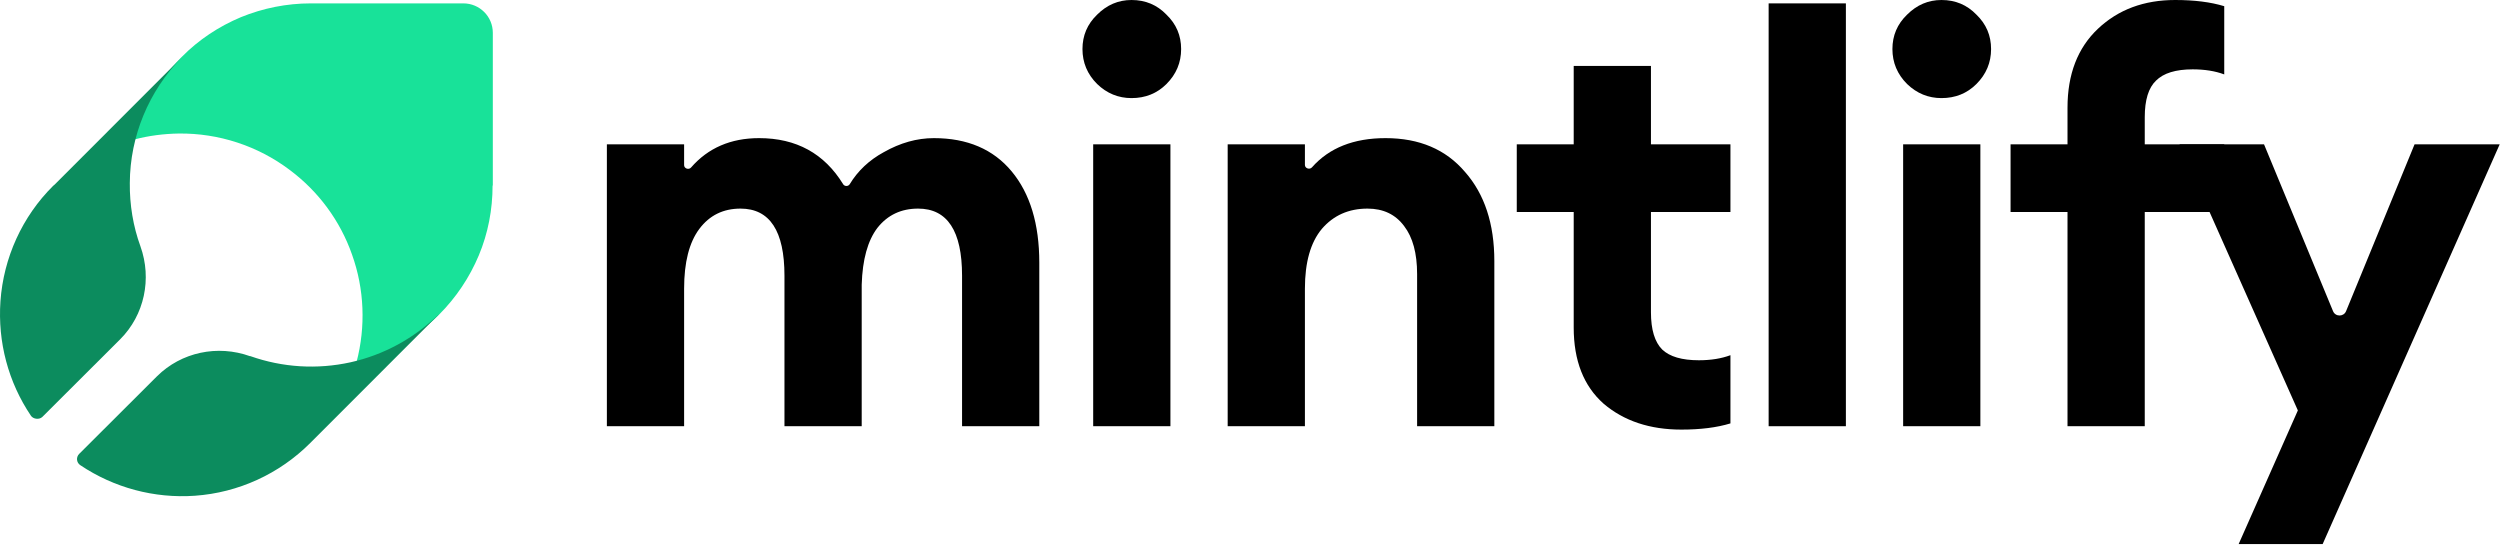
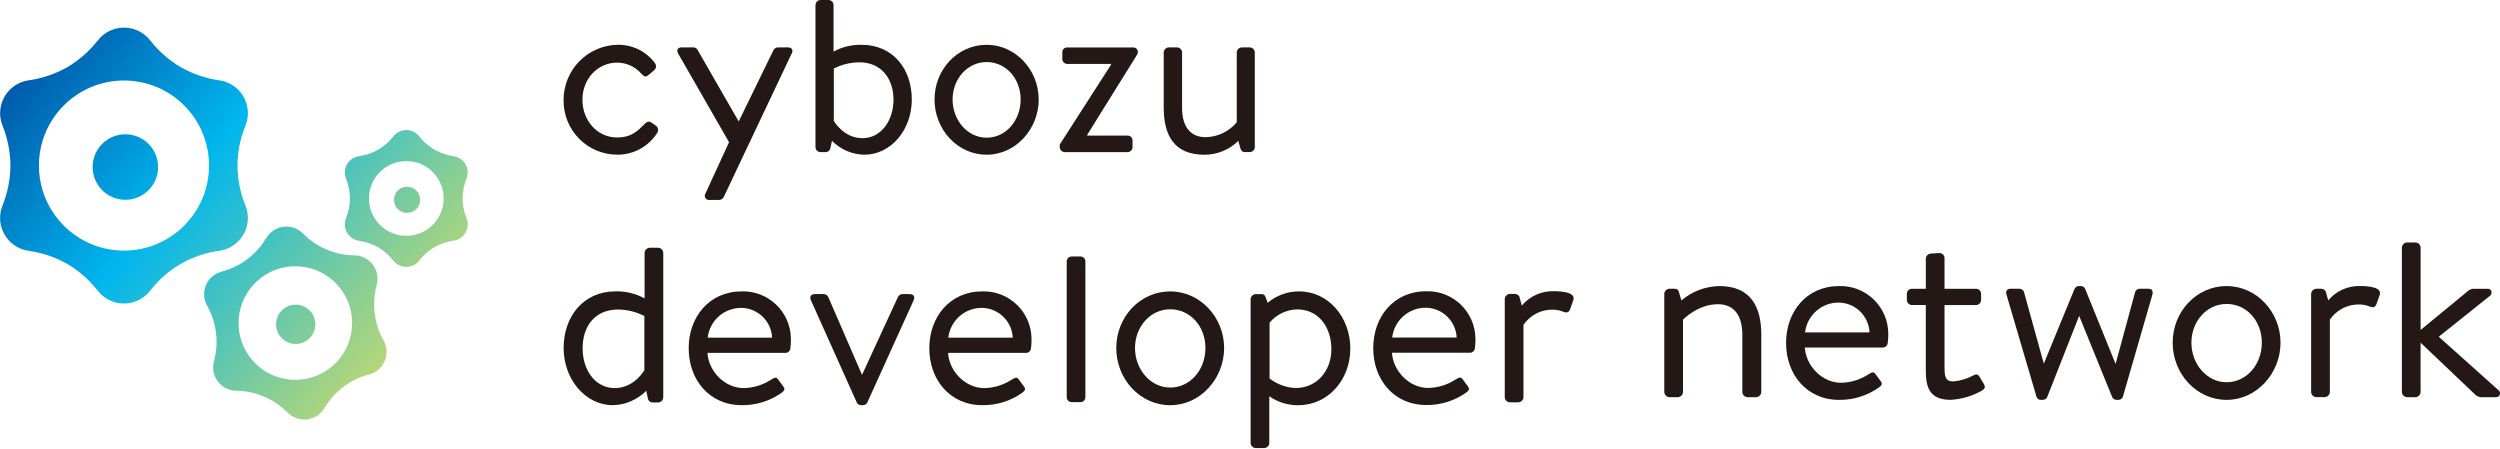
- <svg xmlns="http://www.w3.org/2000/svg" width="1682" height="367" viewBox="0 0 1682 367" fill="none">
-   <path d="M1562.69 366.037H1506.17L1546 276.14L1466.34 97.105H1523.24L1569.66 209.337C1571.28 213.26 1576.84 213.253 1578.45 209.325L1624.52 97.105H1681.79L1562.69 366.037Z" fill="black" />
-   <path d="M1391.02 286.761V142.622H1352.71V97.104H1391.02V72.449C1391.02 49.943 1397.85 32.242 1411.5 19.345C1425.16 6.448 1442.48 0 1463.47 0C1476.37 0 1487.37 1.391 1496.47 4.172V50.069C1490.4 47.793 1483.32 46.656 1475.23 46.656C1463.85 46.656 1455.63 49.184 1450.57 54.242C1445.51 59.046 1442.99 67.265 1442.99 78.897V97.104H1496.47V142.622H1442.99V286.761H1391.02Z" fill="black" />
-   <path d="M1306.22 66.001C1297.37 66.001 1289.66 62.84 1283.08 56.518C1276.51 49.943 1273.22 42.104 1273.22 33C1273.22 23.897 1276.51 16.184 1283.08 9.862C1289.66 3.287 1297.37 0 1306.22 0C1315.58 0 1323.42 3.287 1329.74 9.862C1336.31 16.184 1339.6 23.897 1339.6 33C1339.6 42.104 1336.31 49.943 1329.74 56.518C1323.42 62.84 1315.58 66.001 1306.22 66.001ZM1280.43 286.761V97.104H1332.39V286.761H1280.43Z" fill="black" />
-   <path d="M1189.94 286.761V2.276H1241.91V286.761H1189.94Z" fill="black" />
-   <path d="M1131.24 289.037C1110 289.037 1092.55 283.221 1078.89 271.588C1065.49 259.703 1058.79 242.634 1058.79 220.381V142.622H1020.48V97.104H1058.79V44.38H1110.76V97.104H1164.24V142.622H1110.76V210.14C1110.76 221.772 1113.29 230.117 1118.34 235.174C1123.4 239.979 1131.62 242.381 1143 242.381C1151.09 242.381 1158.17 241.243 1164.24 238.967V284.864C1155.14 287.646 1144.14 289.037 1131.24 289.037Z" fill="black" />
-   <path d="M825.979 286.761V97.104H877.945V110.967C877.945 113.311 881.135 114.347 882.688 112.591C894.273 99.485 910.773 92.932 932.187 92.932C954.946 92.932 972.774 100.518 985.67 115.691C998.82 130.61 1005.39 150.587 1005.39 175.622V286.761H953.429V184.346C953.429 170.438 950.521 159.691 944.704 152.105C938.888 144.265 930.67 140.346 920.049 140.346C907.405 140.346 897.164 144.898 889.325 154.001C881.738 163.105 877.945 176.507 877.945 194.208V286.761H825.979Z" fill="black" />
-   <path d="M761.286 66.001C752.436 66.001 744.723 62.84 738.148 56.518C731.574 49.943 728.286 42.104 728.286 33C728.286 23.897 731.574 16.184 738.148 9.862C744.723 3.287 752.436 0 761.286 0C770.643 0 778.482 3.287 784.804 9.862C791.379 16.184 794.666 23.897 794.666 33C794.666 42.104 791.379 49.943 784.804 56.518C778.482 62.84 770.643 66.001 761.286 66.001ZM735.493 286.761V97.104H787.459V286.761H735.493Z" fill="black" />
-   <path d="M647.273 286.761V185.484C647.273 155.392 637.411 140.346 617.686 140.346C606.307 140.346 597.204 144.645 590.376 153.243C583.801 161.84 580.261 174.61 579.755 191.553V286.761H527.789V185.484C527.789 155.392 517.927 140.346 498.203 140.346C486.571 140.346 477.341 144.898 470.513 154.001C463.685 163.105 460.272 176.507 460.272 194.208V286.761H408.306V97.104H460.272V111.103C460.272 113.435 463.407 114.462 464.939 112.704C476.419 99.522 491.68 92.932 510.72 92.932C535.742 92.932 554.588 103.262 567.259 123.923C568.258 125.553 570.718 125.527 571.712 123.894C577.189 114.891 584.802 107.731 594.548 102.415C605.675 96.093 616.928 92.932 628.307 92.932C650.813 92.932 668.261 100.392 680.652 115.311C693.043 130.231 699.239 150.714 699.239 176.76V286.761H647.273Z" fill="black" />
-   <path d="M331.569 124.833V22.09C331.569 11.065 322.625 2.276 311.764 2.276H209.069C192.938 2.276 176.967 5.472 162.113 11.544C147.26 17.775 133.685 26.724 122.345 38.228L121.546 39.027C106.533 54.207 95.833 73.062 90.402 93.834C100.145 91.277 110.206 89.999 120.268 89.839C147.1 89.52 173.453 98.148 194.855 114.287C214.18 128.668 228.873 148.481 236.859 171.331C245.164 194.5 246.122 219.746 239.893 243.554C260.496 238.122 279.503 227.416 294.675 212.396L295.474 211.597C306.813 200.252 315.917 186.67 322.145 171.81C328.374 156.95 331.409 140.971 331.409 124.833H331.569Z" fill="#18E299" />
-   <path d="M87.337 123.098C87.496 91.579 100.066 61.334 122.182 38.73L36.739 124.212C36.421 124.531 36.102 124.69 35.784 125.008C14.941 145.702 2.371 173.4 0.303 202.69C-1.607 230.07 5.553 257.131 20.828 279.736C22.285 281.892 26.238 282.601 28.466 280.532L80.813 228.319C97.202 211.923 102.293 187.568 94.497 165.759C89.564 152.229 87.178 137.743 87.337 123.098Z" fill="#0C8C5E" />
-   <path d="M294.976 211.605C278.587 227.683 258.062 238.826 235.786 243.761C213.351 248.695 190.121 247.263 168.482 239.622C168.482 239.622 168.323 239.622 168.164 239.622C146.365 231.822 122.022 236.916 105.633 253.153L53.285 305.365C51.057 307.594 51.376 311.255 54.081 313.006C76.674 328.128 103.724 335.451 131.091 333.541C160.368 331.471 187.894 318.896 208.737 298.043L209.533 297.247L294.976 211.764V211.605Z" fill="#0C8C5E" />
+ <svg xmlns="http://www.w3.org/2000/svg" id="_レイヤー_2" viewBox="0 0 805.33 144.34">
+   <defs>
+     <style>.cls-1{fill:url(#_名称未設定グラデーション_240);}.cls-2{fill:#231815;}</style>
+     <linearGradient id="_名称未設定グラデーション_240" x1="15.58" y1="14" x2="129.75" y2="109.81" gradientUnits="userSpaceOnUse">
+       <stop offset="0" stop-color="#005bac" />
+       <stop offset=".42" stop-color="#00b6ee" />
+       <stop offset="1" stop-color="#b5d678" />
+     </linearGradient>
+   </defs>
+   <g id="_レイヤー_1-2">
+     <g>
+       <g>
+         <g id="_グループ_113">
+           <path id="_パス_453" class="cls-2" d="M198.91,14.43c4.74-.11,9.24,2.09,12.06,5.9,.56,.72,.44,1.75-.28,2.32-.02,.02-.04,.03-.06,.05l-1.6,1.35c-1.27,1.18-1.69,.34-2.45-.34-1.96-2.23-4.78-3.52-7.75-3.54-6.32,0-11.21,5.23-11.21,11.97s4.81,12.14,11.13,12.14c5.06,0,7-2.53,8.94-4.38,1.01-1.01,1.6-.84,2.53-.17l.93,.67c.81,.47,1.08,1.51,.61,2.32,0,.01-.02,.03-.02,.04-2.78,4.43-7.66,7.11-12.9,7.07-9.57-.02-17.31-7.8-17.29-17.37,0-.08,0-.17,0-.25-.02-9.67,7.7-17.57,17.37-17.79" />
+           <path id="_パス_454" class="cls-2" d="M218.38,17.12c-.51-1.1,0-1.86,1.26-1.86h3.71c.62,0,1.17,.37,1.43,.93l13.18,22.94,11.18-22.94c.28-.54,.82-.9,1.43-.93h3.2c1.27,0,1.86,.84,1.27,1.94l-21.87,46.2c-.27,.56-.81,.94-1.43,1.01h-3.12c-.74,.12-1.44-.38-1.57-1.12-.06-.34,.02-.7,.22-.99l7.58-16.49-16.48-28.7Z" />
+           <path id="_パス_455" class="cls-2" d="M262.7,1.6c.03-.87,.73-1.57,1.6-1.6h2.61c.87,.03,1.57,.73,1.6,1.6v15.02c2.76-1.51,5.87-2.26,9.02-2.19,10.12,0,16.19,7.76,16.19,17.62s-6.75,17.79-15.34,17.79c-3.9-.09-7.62-1.69-10.37-4.47l-.52,2.28c-.09,.74-.69,1.31-1.43,1.35h-1.77c-.87-.03-1.57-.73-1.6-1.6V1.6Zm15.09,42.92c6.15,0,10.03-5.82,10.03-12.39s-3.71-12.06-11.04-12.06c-2.85,.02-5.65,.72-8.18,2.02v16.86s3.12,5.56,9.19,5.56" />
+           <path id="_パス_456" class="cls-2" d="M317.82,14.43c9.36,0,16.78,8.1,16.78,17.62s-7.42,17.79-16.78,17.79-16.78-8.1-16.78-17.79,7.42-17.62,16.78-17.62m0,29.93c6.15,0,10.96-5.48,10.96-12.31s-4.81-12.06-10.96-12.06-10.96,5.4-10.96,12.06,4.81,12.31,10.96,12.31" />
+           <path id="_パス_457" class="cls-2" d="M341.38,46.55l16.52-25.71v-.25h-14.17c-.86-.04-1.53-.75-1.52-1.6v-2.11c-.04-.85,.62-1.56,1.46-1.6,.02,0,.04,0,.06,0h21.16c.83-.08,1.56,.52,1.65,1.34,.03,.33-.04,.65-.21,.93l-16.1,25.88v.25h12.98c.86-.03,1.58,.63,1.61,1.49,0,.04,0,.08,0,.12v2.11c0,.88-.72,1.6-1.6,1.6h-20.24c-.87-.03-1.57-.73-1.6-1.6v-.84Z" />
+           <path id="_パス_458" class="cls-2" d="M374.88,16.87c.03-.87,.73-1.57,1.6-1.6h2.7c.87,.03,1.57,.73,1.6,1.6v17.79c0,6.41,2.87,9.53,7.59,9.53,3.88-.06,7.55-1.82,10.03-4.81V16.87c.03-.87,.73-1.57,1.6-1.6h2.61c.87,.03,1.57,.73,1.6,1.6v30.52c-.03,.87-.73,1.57-1.6,1.6h-1.6c-.93,0-1.26-.59-1.52-1.43l-.59-2.19c-2.91,2.89-6.86,4.5-10.96,4.47-9.78,0-13.07-6.32-13.07-15.26V16.87Z" />
+         </g>
+         <g id="_グループ_111-2">
+           <path id="_パス_459" class="cls-2" d="M198.3,93.85c3.26-.07,6.48,.71,9.34,2.27v-14.65c.03-.9,.76-1.63,1.66-1.66h2.7c.9,.03,1.63,.75,1.66,1.66v46.52c-.03,.9-.75,1.63-1.66,1.66h-1.83c-.77-.04-1.4-.63-1.48-1.4l-.52-2.36c-2.84,2.87-6.69,4.53-10.73,4.63-8.9,0-15.88-8.38-15.88-18.42s6.28-18.25,16.76-18.25m-.26,31.16c6.28,0,9.51-5.76,9.51-5.76v-17.45c-2.62-1.35-5.52-2.07-8.46-2.09-7.59,0-11.43,5.5-11.43,12.48s4.01,12.83,10.39,12.83" />
+           <path id="_パス_460" class="cls-2" d="M238.97,93.86c8.51-.22,15.58,6.5,15.8,15.01,0,.32,0,.64,0,.97-.01,.79-.07,1.57-.17,2.36-.06,.83-.74,1.47-1.57,1.48h-25.14c.35,5.85,5.5,11.34,11.69,11.34,3.07-.06,6.05-.96,8.64-2.62,1.22-.7,1.75-1.13,2.44-.17,.52,.7,.96,1.31,1.48,2.01,.61,.78,.96,1.31-.35,2.27-3.74,2.66-8.24,4.07-12.83,4.01-10.56,0-17.11-8.29-17.11-18.33s6.55-18.33,17.11-18.33m9.77,14.92c-.25-5.26-4.51-9.44-9.77-9.6-5.59-.11-10.35,4.04-11,9.6h20.77Z" />
+           <path id="_パス_461" class="cls-2" d="M261.23,96.74c-.52-1.13,0-2.01,1.31-2.01h2.71c.67-.02,1.28,.36,1.57,.96l10.82,24.96h.09l11.52-24.96c.27-.58,.85-.95,1.48-.96h2.27c1.31,0,1.83,.87,1.31,2.01l-14.92,32.91c-.27,.56-.86,.91-1.48,.87h-.44c-.63,.04-1.21-.31-1.48-.87l-14.75-32.9Z" />
+           <path id="_パス_462" class="cls-2" d="M316.48,93.86c8.51-.22,15.58,6.5,15.8,15.01,0,.32,0,.64,0,.97-.01,.79-.07,1.57-.17,2.36-.06,.83-.74,1.47-1.57,1.48h-25.14c.35,5.85,5.5,11.34,11.69,11.34,3.07-.06,6.05-.96,8.64-2.62,1.22-.7,1.75-1.13,2.44-.17,.52,.7,.96,1.31,1.48,2.01,.61,.78,.96,1.31-.35,2.27-3.74,2.66-8.24,4.07-12.83,4.01-10.56,0-17.11-8.29-17.11-18.33s6.55-18.33,17.11-18.33m9.77,14.92c-.25-5.26-4.51-9.44-9.77-9.6-5.59-.11-10.35,4.04-11,9.6h20.77Z" />
+           <rect id="_長方形_34" class="cls-2" x="343.62" y="82.62" width="6.02" height="46.92" rx="1.59" ry="1.59" />
+           <path id="_パス_463" class="cls-2" d="M376.96,93.87c9.69,0,17.37,8.38,17.37,18.24s-7.68,18.42-17.37,18.42-17.37-8.38-17.37-18.42,7.68-18.24,17.37-18.24m0,30.98c6.37,0,11.35-5.67,11.35-12.74s-4.98-12.48-11.35-12.48-11.34,5.59-11.34,12.48,4.98,12.74,11.34,12.74" />
+           <path id="_パス_464" class="cls-2" d="M408.89,142.68c-.03,.9-.76,1.63-1.66,1.66h-2.71c-.9-.03-1.63-.76-1.66-1.66v-46.28c.03-.9,.76-1.63,1.66-1.66h1.83c.79,0,1.05,.26,1.4,1.14l.61,1.66c2.83-2.39,6.42-3.69,10.12-3.67,9.51,0,16.5,8.38,16.5,18.42s-7.15,18.24-16.76,18.24c-3.34,.05-6.61-.96-9.34-2.88v15.04Zm8.56-17.7c6.72,0,11.43-5.5,11.43-12.48s-4.01-12.83-11-12.83c-3.45,.06-6.7,1.62-8.91,4.28v17.98c2.43,1.88,5.39,2.95,8.47,3.06" />
+           <path id="_パス_465" class="cls-2" d="M459.48,93.82c8.51-.22,15.58,6.5,15.8,15.01,0,.32,0,.64,0,.96-.01,.79-.07,1.57-.17,2.36-.06,.83-.74,1.47-1.57,1.48h-25.14c.35,5.85,5.5,11.34,11.69,11.34,3.07-.06,6.05-.96,8.64-2.62,1.22-.7,1.75-1.13,2.44-.17,.52,.7,.96,1.31,1.48,2.01,.61,.78,.96,1.31-.35,2.27-3.74,2.66-8.24,4.07-12.83,4.01-10.56,0-17.11-8.29-17.11-18.33s6.55-18.33,17.11-18.33m9.77,14.92c-.25-5.26-4.51-9.44-9.77-9.6-5.59-.11-10.35,4.04-11,9.6h20.77Z" />
+           <path id="_パス_466" class="cls-2" d="M484.73,96.35c.03-.9,.76-1.63,1.66-1.66h1.66c.73-.01,1.36,.51,1.48,1.22l.7,2.53c2.58-3.09,6.45-4.8,10.47-4.63,2.62,0,6.98,.44,6.11,2.88l-1.05,2.97c-.44,1.13-1.22,1.13-2.09,.79-1.08-.45-2.24-.69-3.4-.7-3.79-.09-7.37,1.75-9.51,4.89v23.3c-.03,.9-.76,1.63-1.66,1.66h-2.71c-.9-.03-1.63-.76-1.66-1.66v-31.59Z" />
+         </g>
+         <g id="_グループ_112">
+           <path id="_パス_467" class="cls-2" d="M536.11,94.68c.03-.9,.76-1.63,1.66-1.66h1.66c.67-.08,1.28,.38,1.4,1.05l.79,2.71c3.42-2.9,7.73-4.54,12.22-4.63,10.12,0,13.53,6.63,13.53,15.71v18.42c-.03,.9-.76,1.63-1.66,1.66h-2.79c-.9-.03-1.63-.76-1.66-1.66v-18.42c0-6.63-2.97-9.86-7.85-9.86-6.55,0-11.26,4.98-11.26,4.98v23.3c-.03,.9-.76,1.63-1.66,1.66h-2.71c-.9-.03-1.63-.76-1.66-1.66v-31.59Z" />
+           <path id="_パス_468" class="cls-2" d="M592.47,92.15c8.51-.22,15.58,6.5,15.8,15.01,0,.32,0,.64,0,.96-.01,.79-.07,1.57-.17,2.35-.06,.83-.74,1.47-1.57,1.48h-25.14c.35,5.85,5.5,11.35,11.69,11.35,3.07-.06,6.05-.96,8.64-2.62,1.22-.7,1.75-1.13,2.44-.17,.52,.69,.96,1.31,1.48,2.01,.61,.79,.96,1.31-.35,2.27-3.74,2.66-8.24,4.07-12.83,4.02-10.56,0-17.11-8.29-17.11-18.33s6.55-18.33,17.11-18.33m9.78,14.92c-.25-5.26-4.51-9.44-9.77-9.6-5.59-.11-10.35,4.04-11,9.6h20.77Z" />
+           <path id="_パス_469" class="cls-2" d="M620.37,98.26h-4.45c-.91,0-1.66-.74-1.66-1.65,0,0,0,0,0,0v-1.92c-.03-.89,.66-1.63,1.55-1.66,.04,0,.07,0,.11,0h4.45v-9.69c.03-.9,.76-1.63,1.66-1.66l2.79-.17c.89,.04,1.58,.77,1.57,1.66v9.86h10.12c.89-.03,1.63,.66,1.66,1.55,0,.04,0,.07,0,.11v1.92c0,.92-.74,1.66-1.66,1.66h-10.12v20.42c0,3.49,.87,4.18,2.88,4.18,2.23-.2,4.4-.86,6.37-1.92,1.31-.7,1.66-.17,2.09,.52l1.31,2.18c.61,1.05,.35,1.57-.61,2.18-3.07,1.75-6.51,2.77-10.04,2.97-6.98,0-8.03-4.18-8.03-9.6v-20.94Z" />
+           <path id="_パス_470" class="cls-2" d="M646.38,95.03c-.35-1.22,0-2.01,1.31-2.01h2.71c.67-.04,1.3,.34,1.57,.96l6.37,23.04h.09l9.86-24c.27-.56,.86-.91,1.48-.87h.43c.63-.04,1.21,.31,1.48,.87l9.77,24.09h.09l6.28-23.13c.25-.59,.84-.98,1.48-.96h2.71c1.31,0,1.66,.79,1.31,2.01l-9.51,32.9c-.26,.57-.86,.92-1.48,.87h-.44c-.63,.04-1.21-.31-1.48-.87l-10.65-26.18-10.3,26.18c-.27,.57-.86,.91-1.48,.87h-.44c-.63,.07-1.24-.28-1.48-.87l-9.68-32.91Z" />
+           <path id="_パス_471" class="cls-2" d="M717.26,92.15c9.69,0,17.37,8.38,17.37,18.24s-7.68,18.42-17.37,18.42-17.37-8.38-17.37-18.42,7.68-18.24,17.37-18.24m0,30.98c6.37,0,11.35-5.67,11.35-12.74s-4.98-12.48-11.35-12.48-11.34,5.59-11.34,12.48,4.98,12.74,11.34,12.74" />
+           <path id="_パス_472" class="cls-2" d="M744.49,94.68c.03-.9,.76-1.63,1.66-1.66h1.66c.73-.01,1.36,.51,1.48,1.22l.7,2.53c2.58-3.09,6.45-4.8,10.47-4.63,2.62,0,6.98,.44,6.11,2.88l-1.05,2.97c-.44,1.13-1.22,1.13-2.09,.79-1.08-.45-2.24-.69-3.4-.7-3.79-.09-7.37,1.75-9.51,4.89v23.3c-.03,.9-.76,1.63-1.66,1.66h-2.71c-.9-.03-1.63-.76-1.66-1.66v-31.6Z" />
+           <path id="_パス_473" class="cls-2" d="M773.73,79.76c.03-.9,.76-1.63,1.66-1.66h2.71c.9,.03,1.63,.76,1.66,1.66v26.53l14.84-12.21c.55-.58,1.29-.96,2.09-1.05h4.71c1.48,0,1.4,1.66,.79,2.18l-16.59,13.26,19.3,17.28c.52,.44,.59,1.22,.14,1.75-.25,.3-.63,.46-1.02,.44h-4.8c-.64-.04-1.26-.28-1.75-.7l-17.72-16.85v15.89c-.03,.9-.76,1.63-1.66,1.66h-2.71c-.9-.03-1.63-.76-1.66-1.66v-46.52Z" />
+         </g>
+       </g>
+       <path class="cls-1" d="M98.01,135.15c-2.06,0-4.03-.86-5.45-2.35v.02c-4.33-4.34-10.18-6.83-16.32-6.94h-.05c-3.73,0-6.91-2.72-7.46-6.42-.16-1.09-.08-2.21,.23-3.27v.02c1.59-5.93,.81-12.26-2.18-17.62l.03,.02c-2.12-3.57-.94-8.18,2.63-10.3,.65-.38,1.35-.67,2.09-.84h-.02c5.94-1.59,11.02-5.42,14.19-10.68v.03c1.17-2.08,3.27-3.48,5.64-3.77,.3-.04,.61-.06,.92-.06,.94,0,1.87,.18,2.75,.52,1.02,.41,1.94,1.03,2.7,1.83v-.02c4.32,4.35,10.17,6.84,16.31,6.94h.06c4.16,0,7.53,3.36,7.54,7.51,0,.73-.1,1.46-.31,2.16l.02-.03c-1.6,5.94-.82,12.26,2.16,17.64l-.02-.02c2.12,3.57,.94,8.18-2.63,10.3-.65,.38-1.35,.67-2.08,.84h.02c-5.94,1.58-11.03,5.42-14.2,10.69v-.03c-1.16,2.09-3.25,3.49-5.63,3.78-.31,.04-.61,.06-.92,.06m-2.86-49.39c-.75,0-1.51,.05-2.26,.14-10.03,1.23-17.16,10.36-15.93,20.39,1.23,10.03,10.36,17.16,20.39,15.93,10.03-1.23,17.16-10.36,15.93-20.39-1.12-9.16-8.9-16.06-18.13-16.07m-55.22,12.01c-3.39,0-6.59-1.6-8.6-4.34v.03c-2.68-3.39-5.97-6.26-9.69-8.46-3.77-2.13-7.89-3.54-12.17-4.18h.03c-5.86-.66-10.08-5.95-9.42-11.81,.12-1.06,.4-2.1,.83-3.08l-.03,.03c1.59-4.02,2.42-8.3,2.46-12.63-.04-4.32-.87-8.6-2.45-12.63l.03,.04c-2.37-5.41,.1-11.72,5.51-14.08,.98-.43,2.01-.71,3.07-.83h-.04c4.28-.64,8.4-2.05,12.17-4.18,3.73-2.2,7.01-5.06,9.7-8.45v.04c3.16-4.3,9.01-5.6,13.7-3.06,1.37,.75,2.56,1.79,3.49,3.05v-.03c2.68,3.39,5.97,6.25,9.69,8.45,3.77,2.13,7.89,3.55,12.17,4.18h-.04c5.87,.66,10.09,5.95,9.42,11.82-.12,1.07-.4,2.11-.83,3.09l.03-.04c-3.28,8.1-3.29,17.15,0,25.25l-.03-.04c2.37,5.41-.1,11.71-5.5,14.08-.98,.43-2.02,.71-3.09,.83h.04c-8.65,1.21-16.5,5.73-21.87,12.63l.02-.05c-2.01,2.75-5.21,4.37-8.61,4.36m0-71.84c-15.13,0-27.4,12.27-27.4,27.4,0,15.13,12.27,27.4,27.4,27.4,15.13,0,27.4-12.27,27.4-27.4,0-7.27-2.89-14.24-8.02-19.38-5.14-5.14-12.11-8.02-19.38-8.02h0Zm90.92,60.03c-1.68,0-3.26-.8-4.26-2.15v.02c-1.34-1.68-2.97-3.09-4.81-4.19-1.87-1.05-3.91-1.76-6.03-2.07h.02c-2.91-.33-5-2.96-4.67-5.87,.06-.52,.2-1.04,.41-1.52h-.01c.78-1.98,1.2-4.1,1.23-6.25-.02-2.14-.43-4.26-1.22-6.26v.02c-1.16-2.68,.05-5.8,2.73-6.98,.49-.22,1.01-.35,1.54-.41h-.02c4.29-.6,8.18-2.84,10.84-6.26,1.74-2.35,5.06-2.85,7.41-1.11,.43,.31,.8,.69,1.12,1.12v-.02c1.34,1.68,2.97,3.09,4.81,4.19,1.87,1.06,3.91,1.76,6.03,2.07h-.02c2.91,.33,5,2.95,4.67,5.86-.06,.53-.2,1.04-.41,1.53v-.02c-.77,2-1.19,4.12-1.21,6.26,.02,2.14,.44,4.27,1.23,6.26v-.02c1.16,2.68-.06,5.81-2.74,6.98-.49,.21-1,.35-1.53,.41h.02c-4.29,.6-8.18,2.84-10.84,6.26h.01c-1,1.35-2.59,2.15-4.27,2.15m0-34.07c-6.65,0-12.04,5.39-12.04,12.03,0,6.65,5.39,12.04,12.03,12.04,6.65,0,12.04-5.39,12.04-12.03h0c0-6.65-5.39-12.04-12.03-12.04h0Zm-90.5-8.63h0c-5.83,0-10.55,4.73-10.55,10.55h0c0,5.83,4.73,10.55,10.55,10.55,5.83,0,10.55-4.73,10.55-10.55,0-5.83-4.73-10.55-10.55-10.55m54.87,54.88c-3.5,0-6.33,2.83-6.33,6.33h0c0,3.5,2.83,6.33,6.33,6.33s6.33-2.83,6.33-6.33-2.83-6.33-6.33-6.33m35.88-37.99c-2.33,0-4.22,1.89-4.22,4.22h0c0,2.33,1.89,4.22,4.22,4.22s4.22-1.89,4.22-4.22-1.89-4.22-4.22-4.22" />
+     </g>
+   </g>
</svg>
